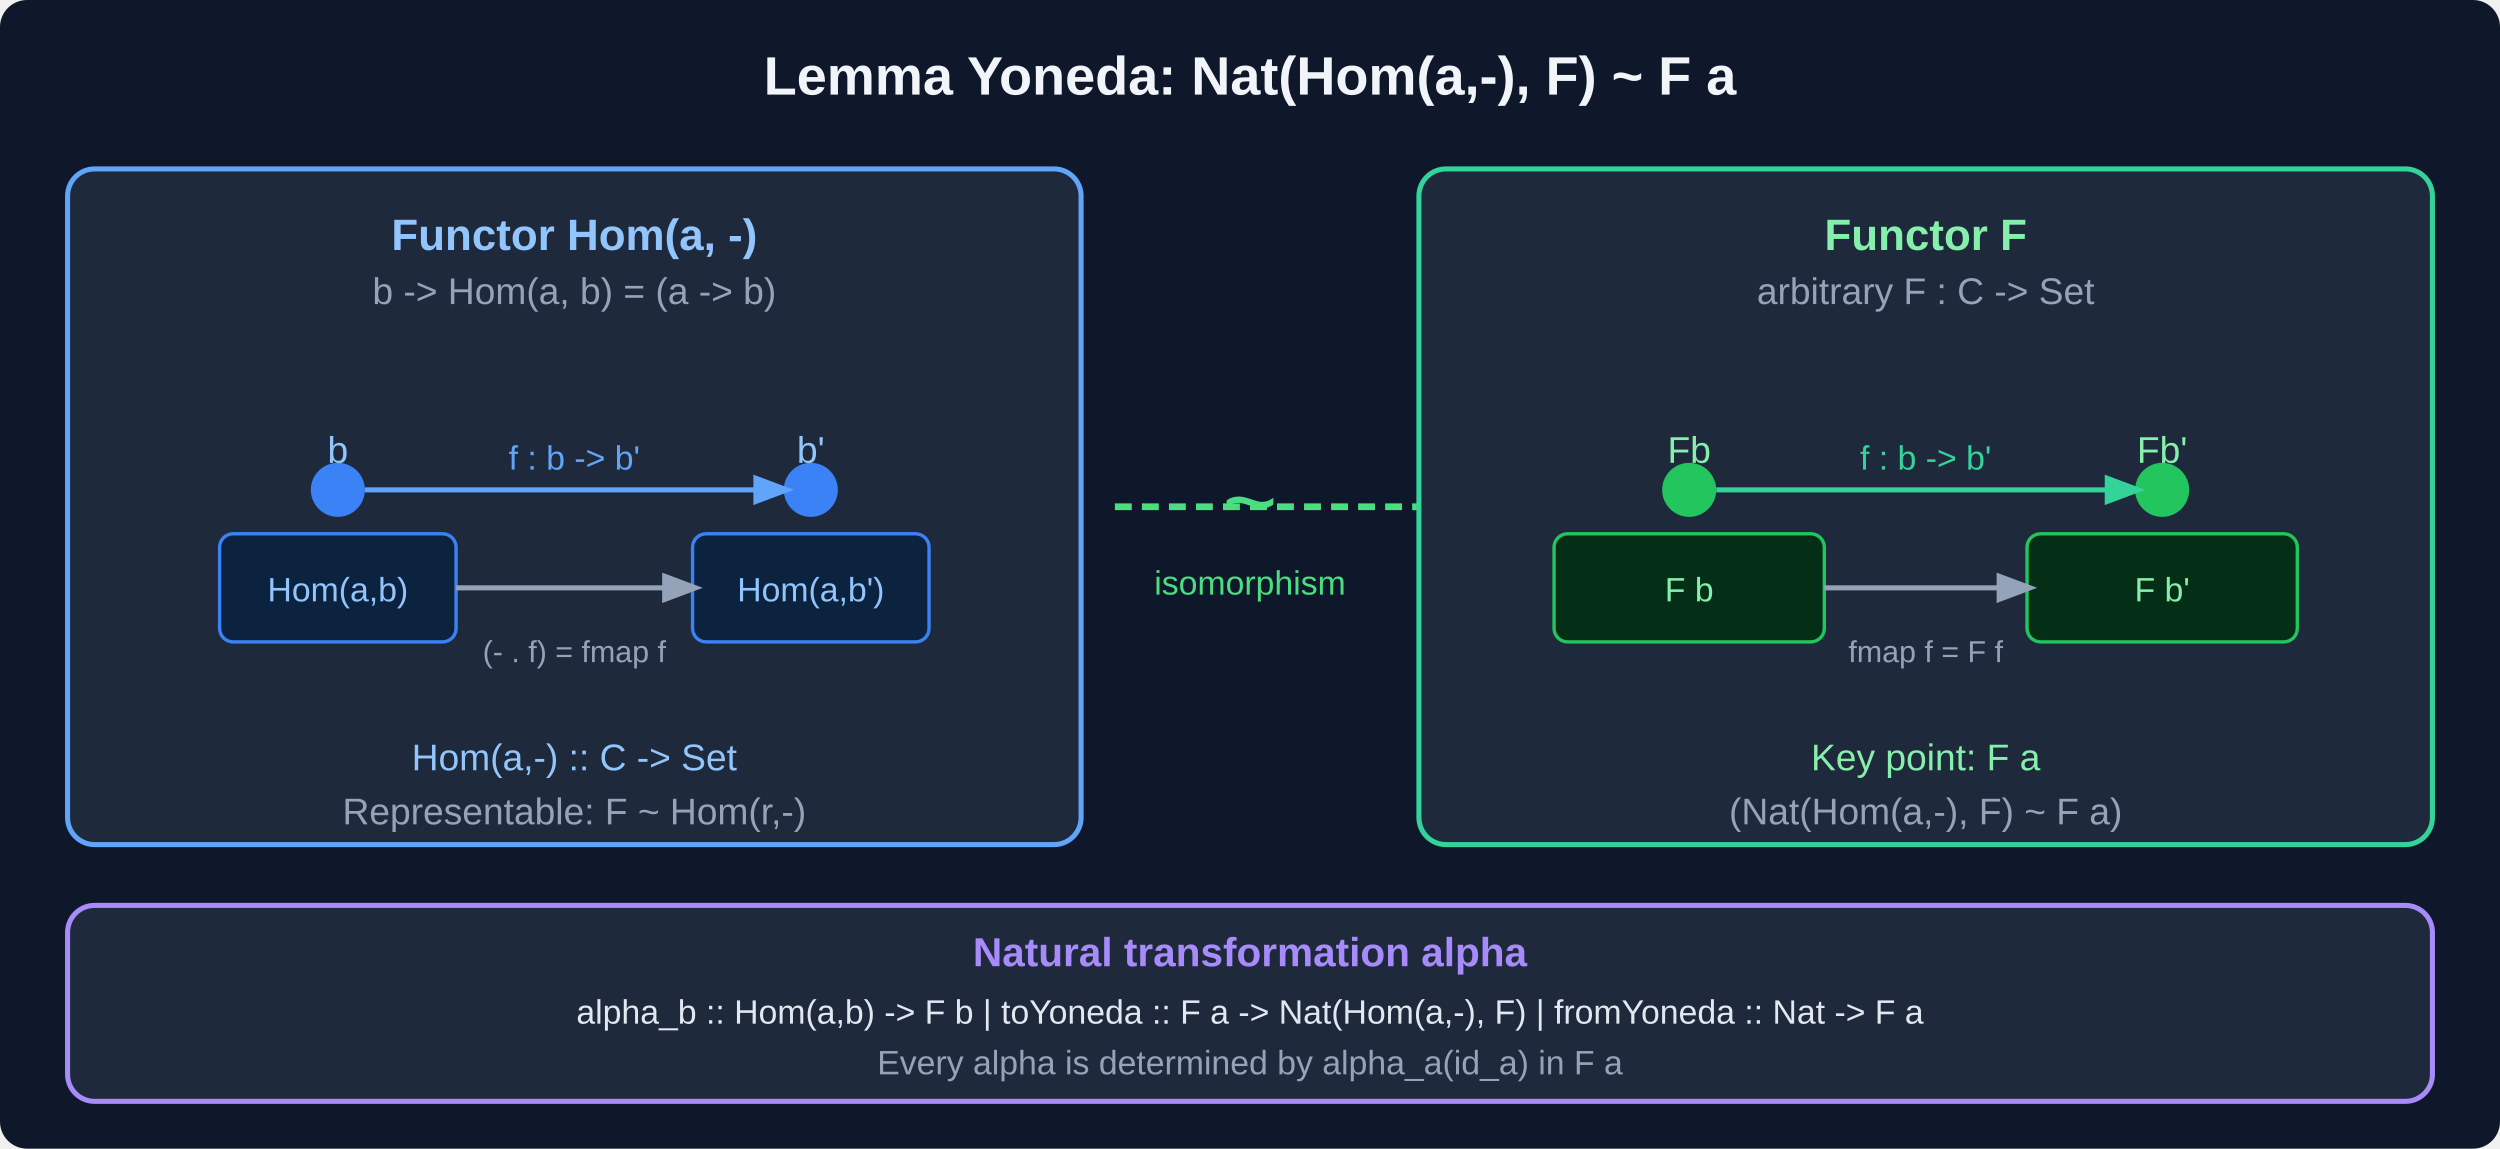
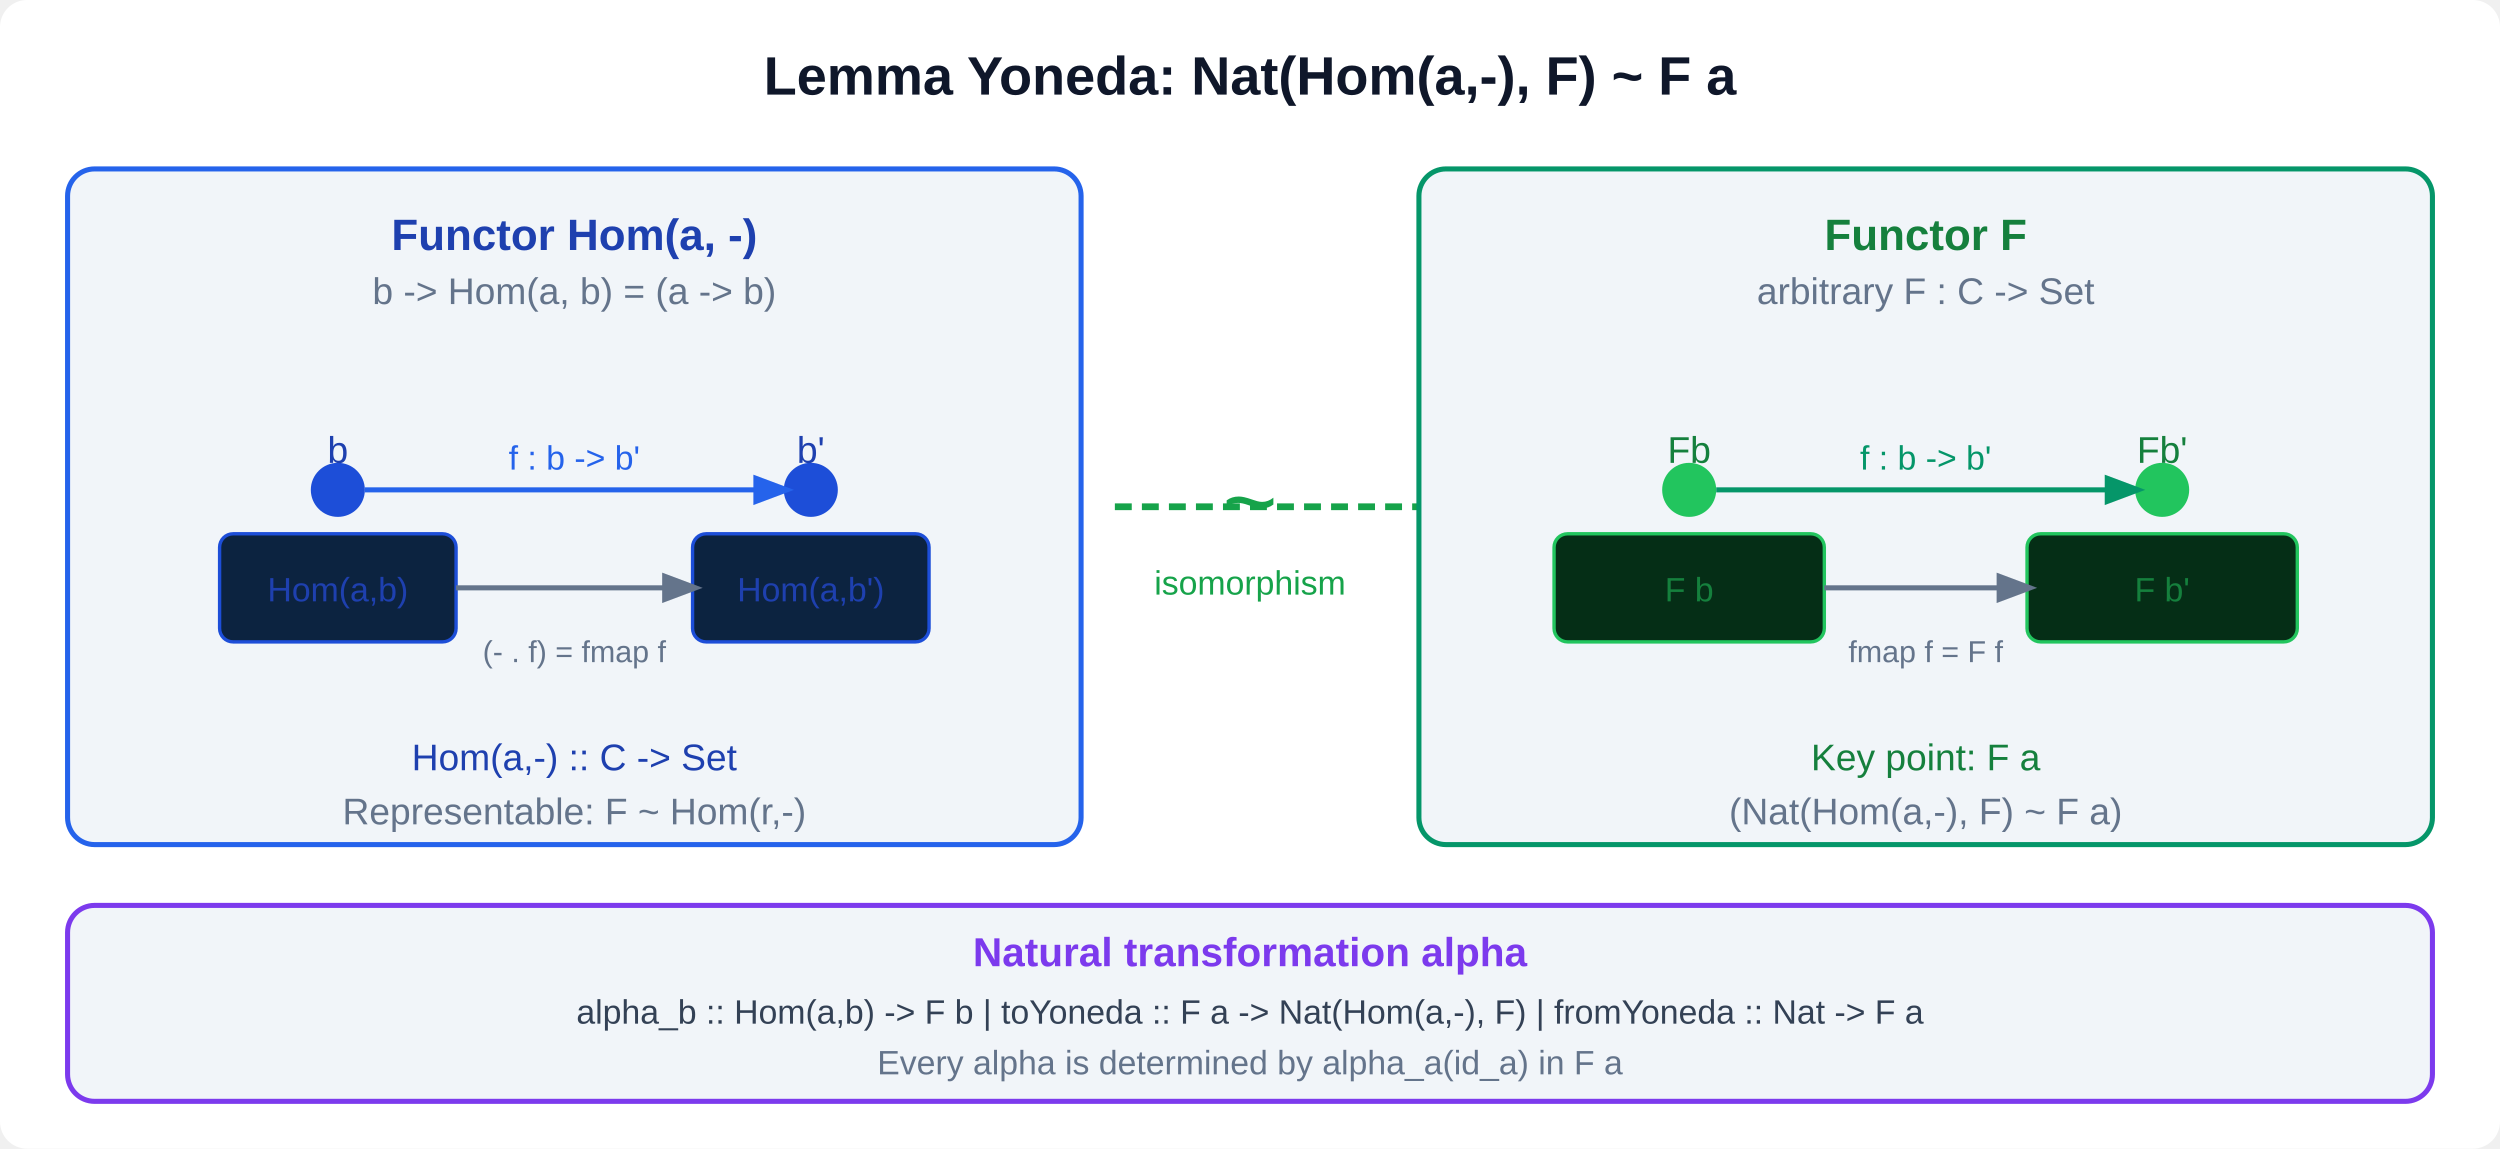
<svg xmlns="http://www.w3.org/2000/svg" width="740" height="340" viewBox="0 0 740 340" font-family="monospace,Arial,sans-serif">
  <defs>
    <marker id="arrB" markerWidth="8" markerHeight="8" refX="6" refY="3" orient="auto">
-       <path d="M0,0 L0,6 L8,3 z" fill="#60a5fa" />
+       <path d="M0,0 L0,6 L8,3 z" fill="#2563eb" />
    </marker>
    <marker id="arrB2" markerWidth="8" markerHeight="8" refX="6" refY="3" orient="auto">
-       <path d="M0,0 L0,6 L8,3 z" fill="#94a3b8" />
+       <path d="M0,0 L0,6 L8,3 z" fill="#64748b" />
    </marker>
    <marker id="arrG" markerWidth="8" markerHeight="8" refX="6" refY="3" orient="auto">
-       <path d="M0,0 L0,6 L8,3 z" fill="#34d399" />
+       <path d="M0,0 L0,6 L8,3 z" fill="#059669" />
    </marker>
    <marker id="arrG2" markerWidth="8" markerHeight="8" refX="6" refY="3" orient="auto">
-       <path d="M0,0 L0,6 L8,3 z" fill="#94a3b8" />
+       <path d="M0,0 L0,6 L8,3 z" fill="#64748b" />
    </marker>
    <marker id="arrGr" markerWidth="8" markerHeight="8" refX="6" refY="3" orient="auto">
-       <path d="M0,0 L0,6 L8,3 z" fill="#4ade80" />
+       <path d="M0,0 L0,6 L8,3 z" fill="#16a34a" />
    </marker>
  </defs>
-   <rect width="740" height="340" fill="#0f172a" rx="8" />
-   <text x="370" y="28" text-anchor="middle" font-size="16" font-weight="bold" fill="#f1f5f9">Lemma Yoneda: Nat(Hom(a,-), F) ~ F a</text>
-   <rect x="20" y="50" width="300" height="200" rx="8" fill="#1e293b" stroke="#60a5fa" stroke-width="1.5" />
-   <text x="170" y="74" text-anchor="middle" font-size="13" font-weight="bold" fill="#93c5fd">Functor Hom(a, -)</text>
-   <text x="170" y="90" text-anchor="middle" font-size="11" fill="#94a3b8">b -&gt; Hom(a, b) = (a -&gt; b)</text>
-   <circle cx="100" cy="145" r="8" fill="#3b82f6" />
-   <text x="100" y="137" text-anchor="middle" font-size="11" fill="#93c5fd">b</text>
-   <circle cx="240" cy="145" r="8" fill="#3b82f6" />
-   <text x="240" y="137" text-anchor="middle" font-size="11" fill="#93c5fd">b'</text>
-   <rect x="65" y="158" width="70" height="32" rx="4" fill="#0c2340" stroke="#3b82f6" stroke-width="1" />
-   <text x="100" y="178" text-anchor="middle" font-size="10" fill="#93c5fd">Hom(a,b)</text>
-   <rect x="205" y="158" width="70" height="32" rx="4" fill="#0c2340" stroke="#3b82f6" stroke-width="1" />
-   <text x="240" y="178" text-anchor="middle" font-size="10" fill="#93c5fd">Hom(a,b')</text>
-   <line x1="108" y1="145" x2="232" y2="145" stroke="#60a5fa" stroke-width="1.5" marker-end="url(#arrB)" />
-   <text x="170" y="139" text-anchor="middle" font-size="10" fill="#60a5fa">f : b -&gt; b'</text>
-   <line x1="135" y1="174" x2="205" y2="174" stroke="#94a3b8" stroke-width="1.5" marker-end="url(#arrB2)" />
-   <text x="170" y="196" text-anchor="middle" font-size="9" fill="#94a3b8">(- . f) = fmap f</text>
-   <text x="170" y="228" text-anchor="middle" font-size="11" fill="#93c5fd">Hom(a,-) :: C -&gt; Set</text>
-   <text x="170" y="244" text-anchor="middle" font-size="11" fill="#94a3b8">Representable: F ~ Hom(r,-)</text>
-   <text x="370" y="158" text-anchor="middle" font-size="28" fill="#4ade80">~</text>
-   <text x="370" y="176" text-anchor="middle" font-size="10" fill="#4ade80">isomorphism</text>
-   <line x1="330" y1="150" x2="420" y2="150" stroke="#4ade80" stroke-width="2" stroke-dasharray="5,3" />
-   <rect x="420" y="50" width="300" height="200" rx="8" fill="#1e293b" stroke="#34d399" stroke-width="1.5" />
-   <text x="570" y="74" text-anchor="middle" font-size="13" font-weight="bold" fill="#86efac">Functor F</text>
-   <text x="570" y="90" text-anchor="middle" font-size="11" fill="#94a3b8">arbitrary F : C -&gt; Set</text>
+   <rect width="740" height="340" fill="#ffffff" rx="8" />
+   <text x="370" y="28" text-anchor="middle" font-size="16" font-weight="bold" fill="#0f172a">Lemma Yoneda: Nat(Hom(a,-), F) ~ F a</text>
+   <rect x="20" y="50" width="300" height="200" rx="8" fill="#f1f5f9" stroke="#2563eb" stroke-width="1.5" />
+   <text x="170" y="74" text-anchor="middle" font-size="13" font-weight="bold" fill="#1e40af">Functor Hom(a, -)</text>
+   <text x="170" y="90" text-anchor="middle" font-size="11" fill="#64748b">b -&gt; Hom(a, b) = (a -&gt; b)</text>
+   <circle cx="100" cy="145" r="8" fill="#1d4ed8" />
+   <text x="100" y="137" text-anchor="middle" font-size="11" fill="#1e40af">b</text>
+   <circle cx="240" cy="145" r="8" fill="#1d4ed8" />
+   <text x="240" y="137" text-anchor="middle" font-size="11" fill="#1e40af">b'</text>
+   <rect x="65" y="158" width="70" height="32" rx="4" fill="#0c2340" stroke="#1d4ed8" stroke-width="1" />
+   <text x="100" y="178" text-anchor="middle" font-size="10" fill="#1e40af">Hom(a,b)</text>
+   <rect x="205" y="158" width="70" height="32" rx="4" fill="#0c2340" stroke="#1d4ed8" stroke-width="1" />
+   <text x="240" y="178" text-anchor="middle" font-size="10" fill="#1e40af">Hom(a,b')</text>
+   <line x1="108" y1="145" x2="232" y2="145" stroke="#2563eb" stroke-width="1.5" marker-end="url(#arrB)" />
+   <text x="170" y="139" text-anchor="middle" font-size="10" fill="#2563eb">f : b -&gt; b'</text>
+   <line x1="135" y1="174" x2="205" y2="174" stroke="#64748b" stroke-width="1.5" marker-end="url(#arrB2)" />
+   <text x="170" y="196" text-anchor="middle" font-size="9" fill="#64748b">(- . f) = fmap f</text>
+   <text x="170" y="228" text-anchor="middle" font-size="11" fill="#1e40af">Hom(a,-) :: C -&gt; Set</text>
+   <text x="170" y="244" text-anchor="middle" font-size="11" fill="#64748b">Representable: F ~ Hom(r,-)</text>
+   <text x="370" y="158" text-anchor="middle" font-size="28" fill="#16a34a">~</text>
+   <text x="370" y="176" text-anchor="middle" font-size="10" fill="#16a34a">isomorphism</text>
+   <line x1="330" y1="150" x2="420" y2="150" stroke="#16a34a" stroke-width="2" stroke-dasharray="5,3" />
+   <rect x="420" y="50" width="300" height="200" rx="8" fill="#f1f5f9" stroke="#059669" stroke-width="1.5" />
+   <text x="570" y="74" text-anchor="middle" font-size="13" font-weight="bold" fill="#15803d">Functor F</text>
+   <text x="570" y="90" text-anchor="middle" font-size="11" fill="#64748b">arbitrary F : C -&gt; Set</text>
  <circle cx="500" cy="145" r="8" fill="#22c55e" />
-   <text x="500" y="137" text-anchor="middle" font-size="11" fill="#86efac">Fb</text>
+   <text x="500" y="137" text-anchor="middle" font-size="11" fill="#15803d">Fb</text>
  <circle cx="640" cy="145" r="8" fill="#22c55e" />
-   <text x="640" y="137" text-anchor="middle" font-size="11" fill="#86efac">Fb'</text>
+   <text x="640" y="137" text-anchor="middle" font-size="11" fill="#15803d">Fb'</text>
  <rect x="460" y="158" width="80" height="32" rx="4" fill="#052e16" stroke="#22c55e" stroke-width="1" />
-   <text x="500" y="178" text-anchor="middle" font-size="10" fill="#86efac">F b</text>
+   <text x="500" y="178" text-anchor="middle" font-size="10" fill="#15803d">F b</text>
  <rect x="600" y="158" width="80" height="32" rx="4" fill="#052e16" stroke="#22c55e" stroke-width="1" />
-   <text x="640" y="178" text-anchor="middle" font-size="10" fill="#86efac">F b'</text>
-   <line x1="508" y1="145" x2="632" y2="145" stroke="#34d399" stroke-width="1.5" marker-end="url(#arrG)" />
-   <text x="570" y="139" text-anchor="middle" font-size="10" fill="#34d399">f : b -&gt; b'</text>
-   <line x1="540" y1="174" x2="600" y2="174" stroke="#94a3b8" stroke-width="1.5" marker-end="url(#arrG2)" />
-   <text x="570" y="196" text-anchor="middle" font-size="9" fill="#94a3b8">fmap f = F f</text>
-   <text x="570" y="228" text-anchor="middle" font-size="11" fill="#86efac">Key point: F a</text>
-   <text x="570" y="244" text-anchor="middle" font-size="11" fill="#94a3b8">(Nat(Hom(a,-), F) ~ F a)</text>
-   <rect x="20" y="268" width="700" height="58" rx="8" fill="#1e293b" stroke="#a78bfa" stroke-width="1.5" />
-   <text x="370" y="286" text-anchor="middle" font-size="12" font-weight="bold" fill="#a78bfa">Natural transformation alpha</text>
-   <text x="370" y="303" text-anchor="middle" font-size="10" fill="#e2e8f0">alpha_b :: Hom(a,b) -&gt; F b  |  toYoneda :: F a -&gt; Nat(Hom(a,-), F)  |  fromYoneda :: Nat -&gt; F a</text>
-   <text x="370" y="318" text-anchor="middle" font-size="10" fill="#94a3b8">Every alpha is determined by alpha_a(id_a) in F a</text>
+   <text x="640" y="178" text-anchor="middle" font-size="10" fill="#15803d">F b'</text>
+   <line x1="508" y1="145" x2="632" y2="145" stroke="#059669" stroke-width="1.5" marker-end="url(#arrG)" />
+   <text x="570" y="139" text-anchor="middle" font-size="10" fill="#059669">f : b -&gt; b'</text>
+   <line x1="540" y1="174" x2="600" y2="174" stroke="#64748b" stroke-width="1.5" marker-end="url(#arrG2)" />
+   <text x="570" y="196" text-anchor="middle" font-size="9" fill="#64748b">fmap f = F f</text>
+   <text x="570" y="228" text-anchor="middle" font-size="11" fill="#15803d">Key point: F a</text>
+   <text x="570" y="244" text-anchor="middle" font-size="11" fill="#64748b">(Nat(Hom(a,-), F) ~ F a)</text>
+   <rect x="20" y="268" width="700" height="58" rx="8" fill="#f1f5f9" stroke="#7c3aed" stroke-width="1.5" />
+   <text x="370" y="286" text-anchor="middle" font-size="12" font-weight="bold" fill="#7c3aed">Natural transformation alpha</text>
+   <text x="370" y="303" text-anchor="middle" font-size="10" fill="#334155">alpha_b :: Hom(a,b) -&gt; F b  |  toYoneda :: F a -&gt; Nat(Hom(a,-), F)  |  fromYoneda :: Nat -&gt; F a</text>
+   <text x="370" y="318" text-anchor="middle" font-size="10" fill="#64748b">Every alpha is determined by alpha_a(id_a) in F a</text>
</svg>
